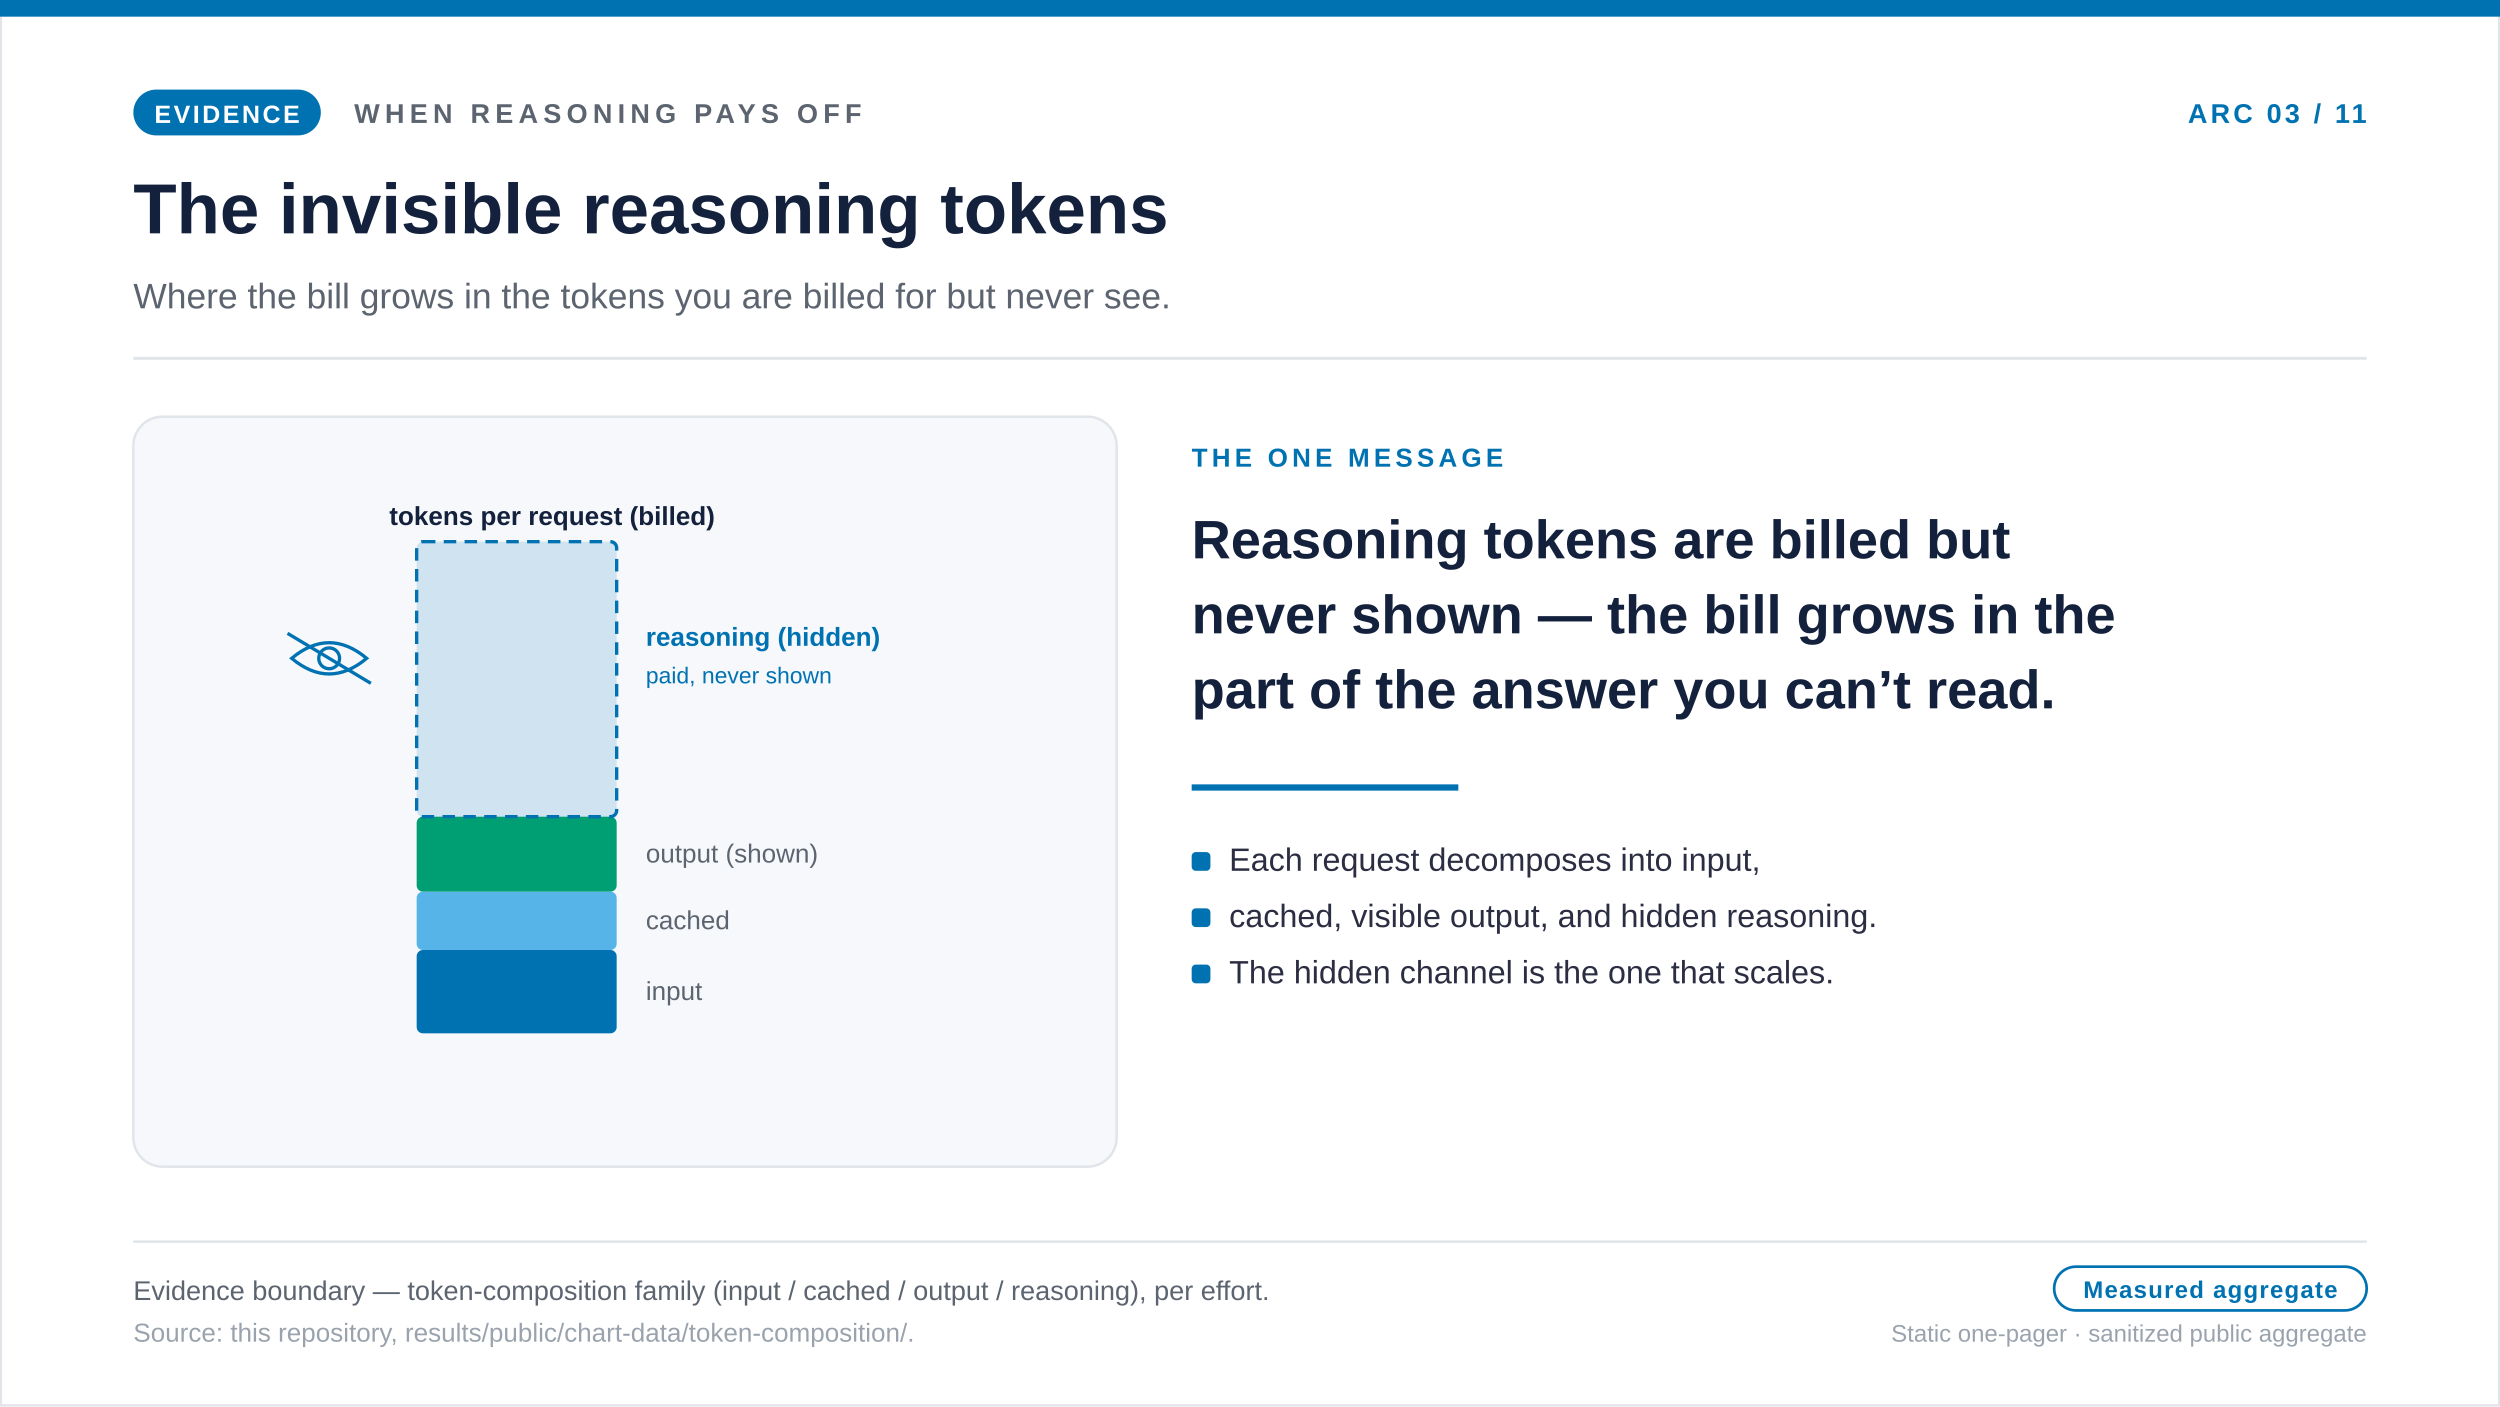
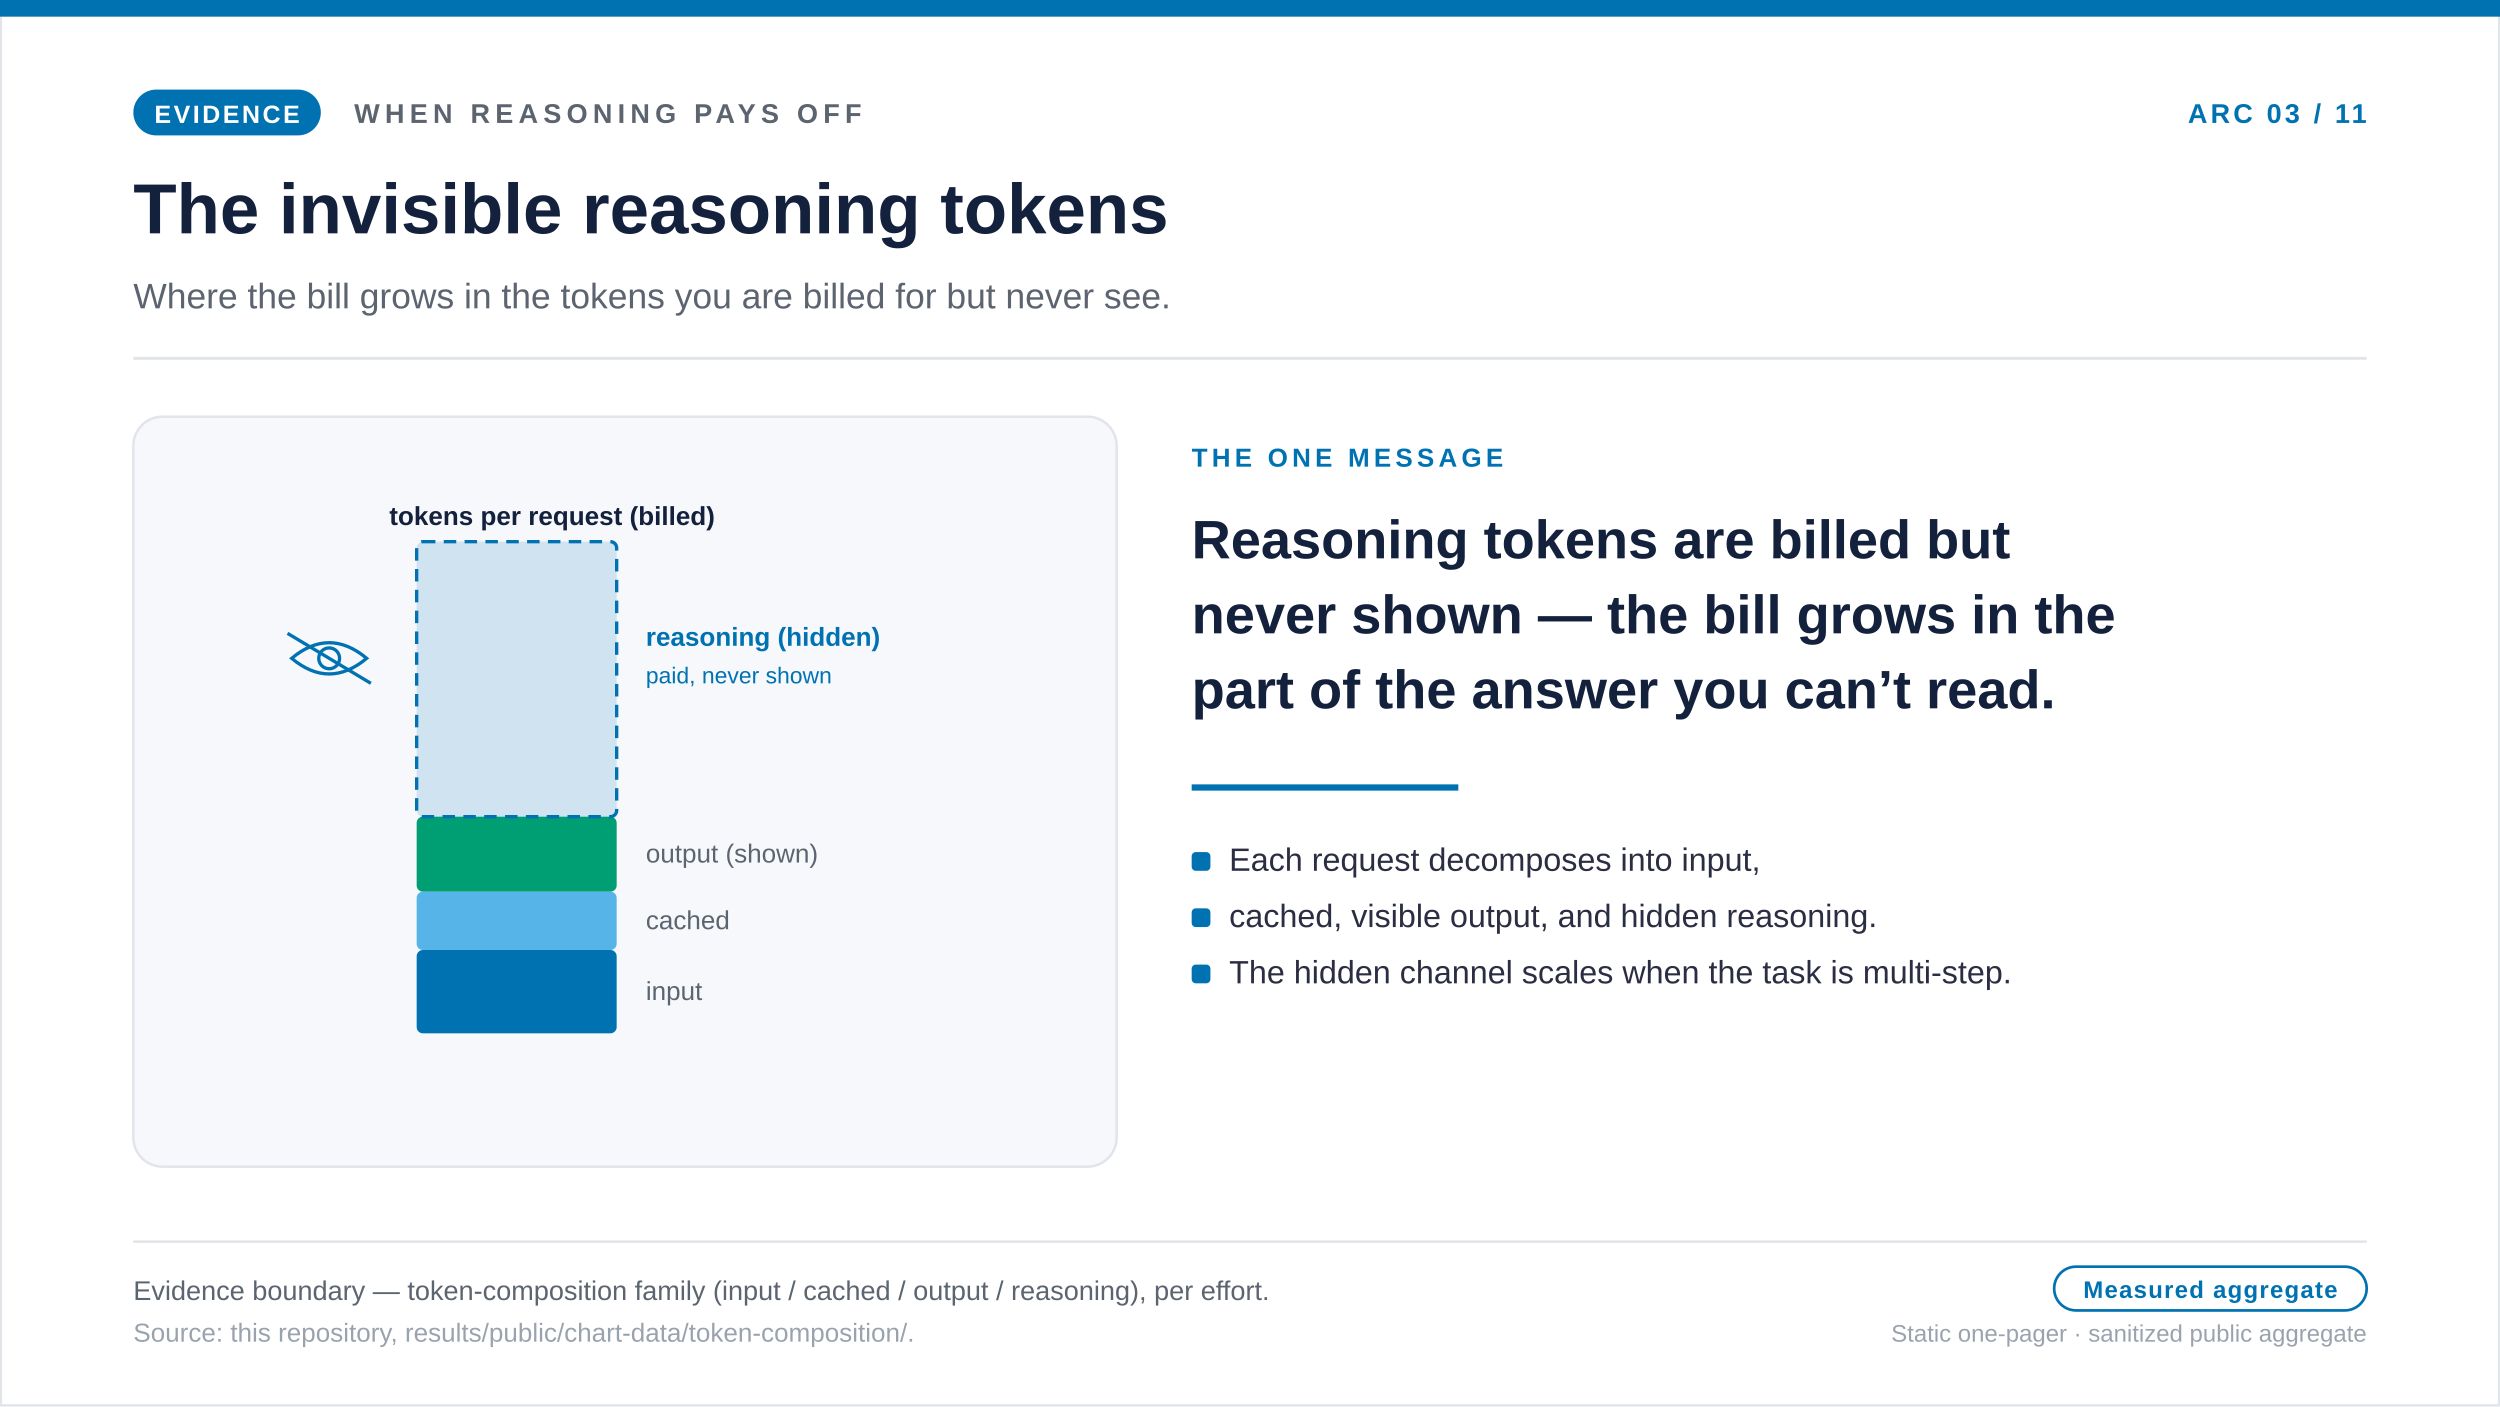
<svg xmlns="http://www.w3.org/2000/svg" viewBox="0 0 1200 675" width="1200" height="675" role="img" aria-labelledby="t d" font-family="'Segoe UI', system-ui, -apple-system, 'Helvetica Neue', Arial, sans-serif">
  <defs>
    <marker id="arrow" markerWidth="9" markerHeight="9" refX="7" refY="3" orient="auto">
      <path d="M0 0 L7 3 L0 6 z" fill="#5C6470" />
    </marker>
    <marker id="arrowA" markerWidth="11" markerHeight="11" refX="4" refY="3.2" orient="auto">
      <path d="M0 0 L8 3.2 L0 6.4 z" fill="#0072B2" />
    </marker>
  </defs>
  <rect x="0" y="0" width="1200" height="675" fill="#FFFFFF" />
  <rect x="0.5" y="0.5" width="1199" height="674" fill="none" stroke="#E1E5EA" stroke-width="1" />
  <rect x="0" y="0" width="1200" height="8" fill="#0072B2" />
  <rect x="64" y="43" width="90" height="22" rx="11" fill="#0072B2" />
  <text x="109.0" y="59" text-anchor="middle" font-family="'Segoe UI', system-ui, -apple-system, 'Helvetica Neue', Arial, sans-serif" font-size="12" font-weight="700" letter-spacing="1.2" fill="#FFFFFF">EVIDENCE</text>
  <text x="170" y="59" font-family="'Segoe UI', system-ui, -apple-system, 'Helvetica Neue', Arial, sans-serif" font-size="13" font-weight="700" letter-spacing="2.5" fill="#5C6470">WHEN REASONING PAYS OFF</text>
  <text x="1136" y="59" text-anchor="end" font-family="'Segoe UI', system-ui, -apple-system, 'Helvetica Neue', Arial, sans-serif" font-size="13" font-weight="700" letter-spacing="1.5" fill="#0072B2">ARC 03 / 11</text>
  <text x="64" y="112" font-family="'Segoe UI', system-ui, -apple-system, 'Helvetica Neue', Arial, sans-serif" font-size="34" font-weight="700" fill="#14213D">The invisible reasoning tokens</text>
  <text x="64" y="148" font-family="'Segoe UI', system-ui, -apple-system, 'Helvetica Neue', Arial, sans-serif" font-size="17" fill="#5C6470">Where the bill grows in the tokens you are billed for but never see.</text>
  <path d="M64 172 H1136" stroke="#E1E5EA" stroke-width="1.4" />
  <rect x="64" y="200" width="472" height="360" rx="14" fill="#F6F8FB" stroke="#E1E5EA" stroke-width="1.2" />
  <text x="265" y="252" text-anchor="middle" font-family="'Segoe UI', system-ui, -apple-system, 'Helvetica Neue', Arial, sans-serif" font-size="12.5" font-weight="700" fill="#14213D">tokens per request (billed)</text>
  <rect x="200" y="456" width="96" height="40" rx="3" fill="#0072B2" />
  <rect x="200" y="428" width="96" height="28" rx="3" fill="#56B4E9" />
  <rect x="200" y="392" width="96" height="36" rx="3" fill="#009E73" />
  <rect x="200" y="260" width="96" height="132" rx="3" fill="#0072B2" fill-opacity="0.16" stroke="#0072B2" stroke-width="1.6" stroke-dasharray="6 4" />
  <text x="310" y="480" font-family="'Segoe UI', system-ui, -apple-system, 'Helvetica Neue', Arial, sans-serif" font-size="12.5" fill="#5C6470">input</text>
  <text x="310" y="446" font-family="'Segoe UI', system-ui, -apple-system, 'Helvetica Neue', Arial, sans-serif" font-size="12.5" fill="#5C6470">cached</text>
  <text x="310" y="414" font-family="'Segoe UI', system-ui, -apple-system, 'Helvetica Neue', Arial, sans-serif" font-size="12.5" fill="#5C6470">output (shown)</text>
  <text x="310" y="310" font-family="'Segoe UI', system-ui, -apple-system, 'Helvetica Neue', Arial, sans-serif" font-size="12.5" font-weight="700" fill="#0072B2">reasoning (hidden)</text>
  <text x="310" y="328" font-family="'Segoe UI', system-ui, -apple-system, 'Helvetica Neue', Arial, sans-serif" font-size="11" fill="#0072B2">paid, never shown</text>
  <path d="M140 316 q18 -15 36 0 q-18 15 -36 0 Z" fill="none" stroke="#0072B2" stroke-width="1.6" />
  <circle cx="158" cy="316" r="5" fill="none" stroke="#0072B2" stroke-width="1.6" />
  <path d="M138 304 L178 328" stroke="#0072B2" stroke-width="1.6" />
  <text x="572" y="224" font-family="'Segoe UI', system-ui, -apple-system, 'Helvetica Neue', Arial, sans-serif" font-size="12.5" font-weight="700" letter-spacing="2" fill="#0072B2">THE ONE MESSAGE</text>
  <text x="572" y="268" font-family="'Segoe UI', system-ui, -apple-system, 'Helvetica Neue', Arial, sans-serif" font-size="26" font-weight="600" fill="#14213D">Reasoning tokens are billed but</text>
  <text x="572" y="304" font-family="'Segoe UI', system-ui, -apple-system, 'Helvetica Neue', Arial, sans-serif" font-size="26" font-weight="600" fill="#14213D">never shown — the bill grows in the</text>
  <text x="572" y="340" font-family="'Segoe UI', system-ui, -apple-system, 'Helvetica Neue', Arial, sans-serif" font-size="26" font-weight="600" fill="#14213D">part of the answer you can’t read.</text>
  <path d="M572 378 H700" stroke="#0072B2" stroke-width="3" />
  <rect x="572" y="409" width="9" height="9" rx="2" fill="#0072B2" />
  <text x="590" y="418" font-family="'Segoe UI', system-ui, -apple-system, 'Helvetica Neue', Arial, sans-serif" font-size="15.5" fill="#2B2D42">Each request decomposes into input,</text>
  <rect x="572" y="436" width="9" height="9" rx="2" fill="#0072B2" />
  <text x="590" y="445" font-family="'Segoe UI', system-ui, -apple-system, 'Helvetica Neue', Arial, sans-serif" font-size="15.5" fill="#2B2D42">cached, visible output, and hidden reasoning.</text>
  <rect x="572" y="463" width="9" height="9" rx="2" fill="#0072B2" />
-   <text x="590" y="472" font-family="'Segoe UI', system-ui, -apple-system, 'Helvetica Neue', Arial, sans-serif" font-size="15.5" fill="#2B2D42">The hidden channel is the one that scales.</text>
+   <text x="590" y="472" font-family="'Segoe UI', system-ui, -apple-system, 'Helvetica Neue', Arial, sans-serif" font-size="15.5" fill="#2B2D42">The hidden channel scales when the task is multi-step.</text>
  <path d="M64 596 H1136" stroke="#E1E5EA" stroke-width="1.2" />
  <text x="64" y="624" font-family="'Segoe UI', system-ui, -apple-system, 'Helvetica Neue', Arial, sans-serif" font-size="13" fill="#5C6470">Evidence boundary — token-composition family (input / cached / output / reasoning), per effort.</text>
  <text x="64" y="644" font-family="'Segoe UI', system-ui, -apple-system, 'Helvetica Neue', Arial, sans-serif" font-size="12.5" fill="#9AA3AD">Source: this repository, results/public/chart-data/token-composition/.</text>
  <rect x="986" y="608" width="150" height="21" rx="10.5" fill="none" stroke="#0072B2" stroke-width="1.3" />
  <text x="1061.0" y="623" text-anchor="middle" font-family="'Segoe UI', system-ui, -apple-system, 'Helvetica Neue', Arial, sans-serif" font-size="11.5" font-weight="600" letter-spacing="0.6" fill="#0072B2">Measured aggregate</text>
  <text x="1136" y="644" text-anchor="end" font-family="'Segoe UI', system-ui, -apple-system, 'Helvetica Neue', Arial, sans-serif" font-size="11.5" fill="#9AA3AD">Static one-pager · sanitized public aggregate</text>
</svg>
